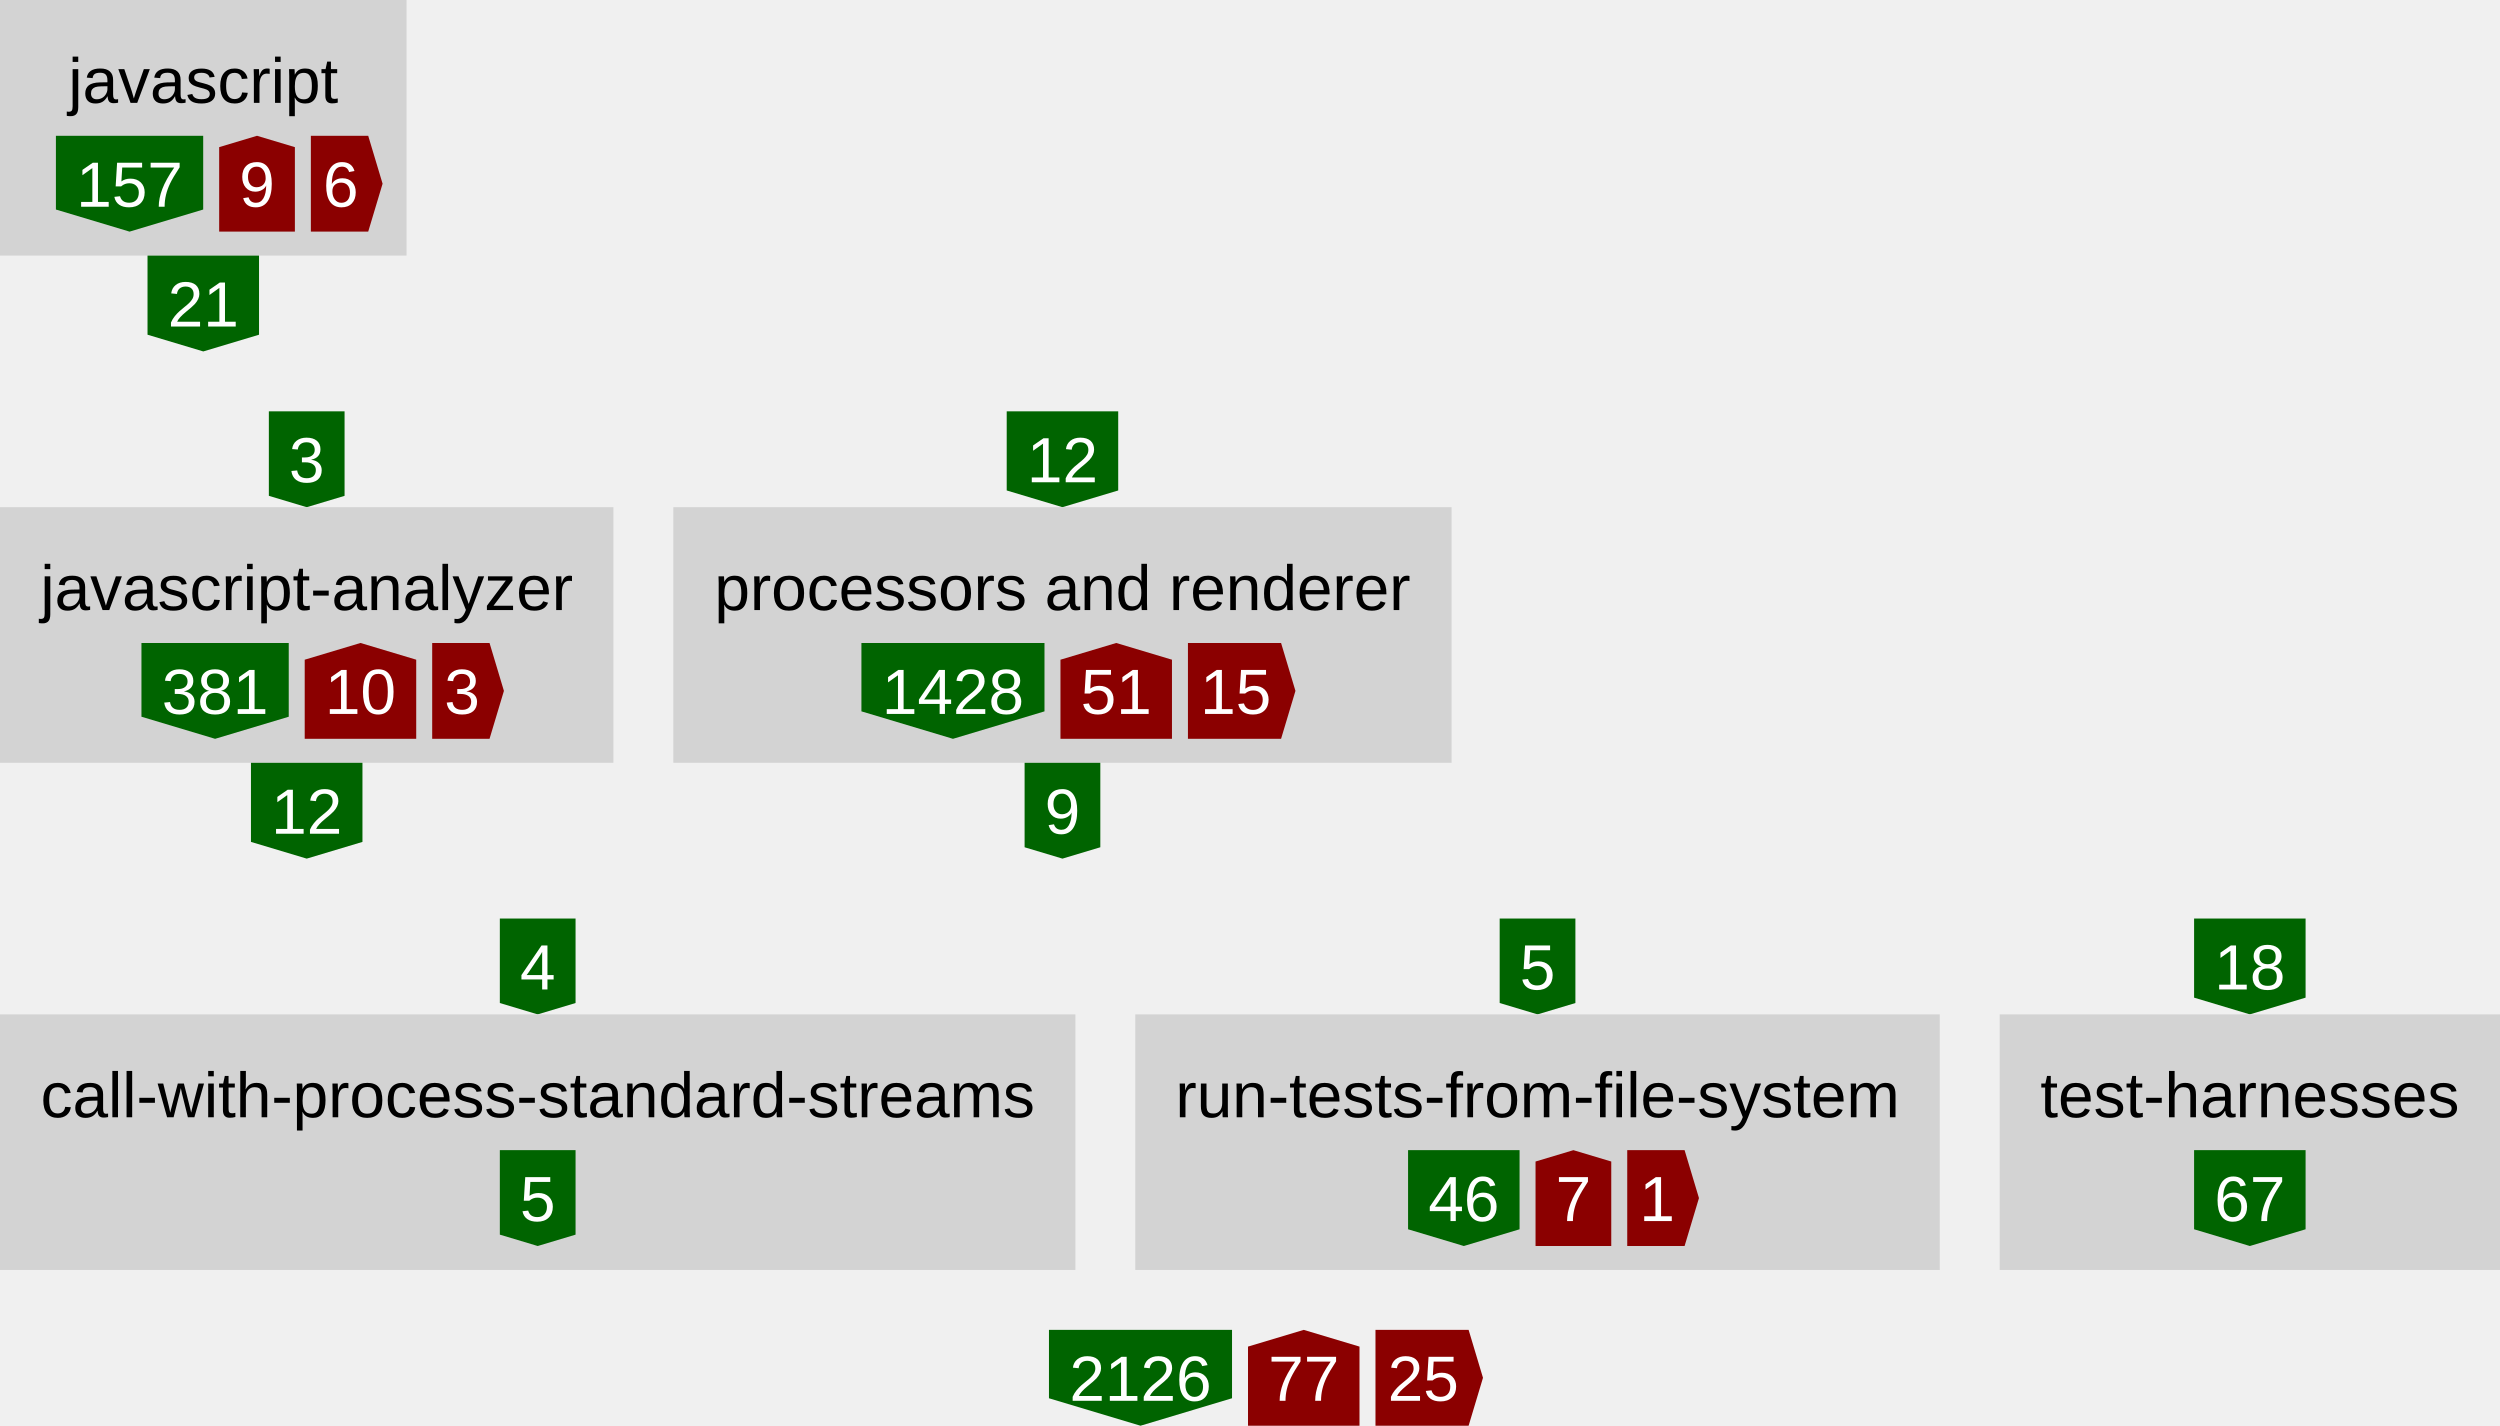
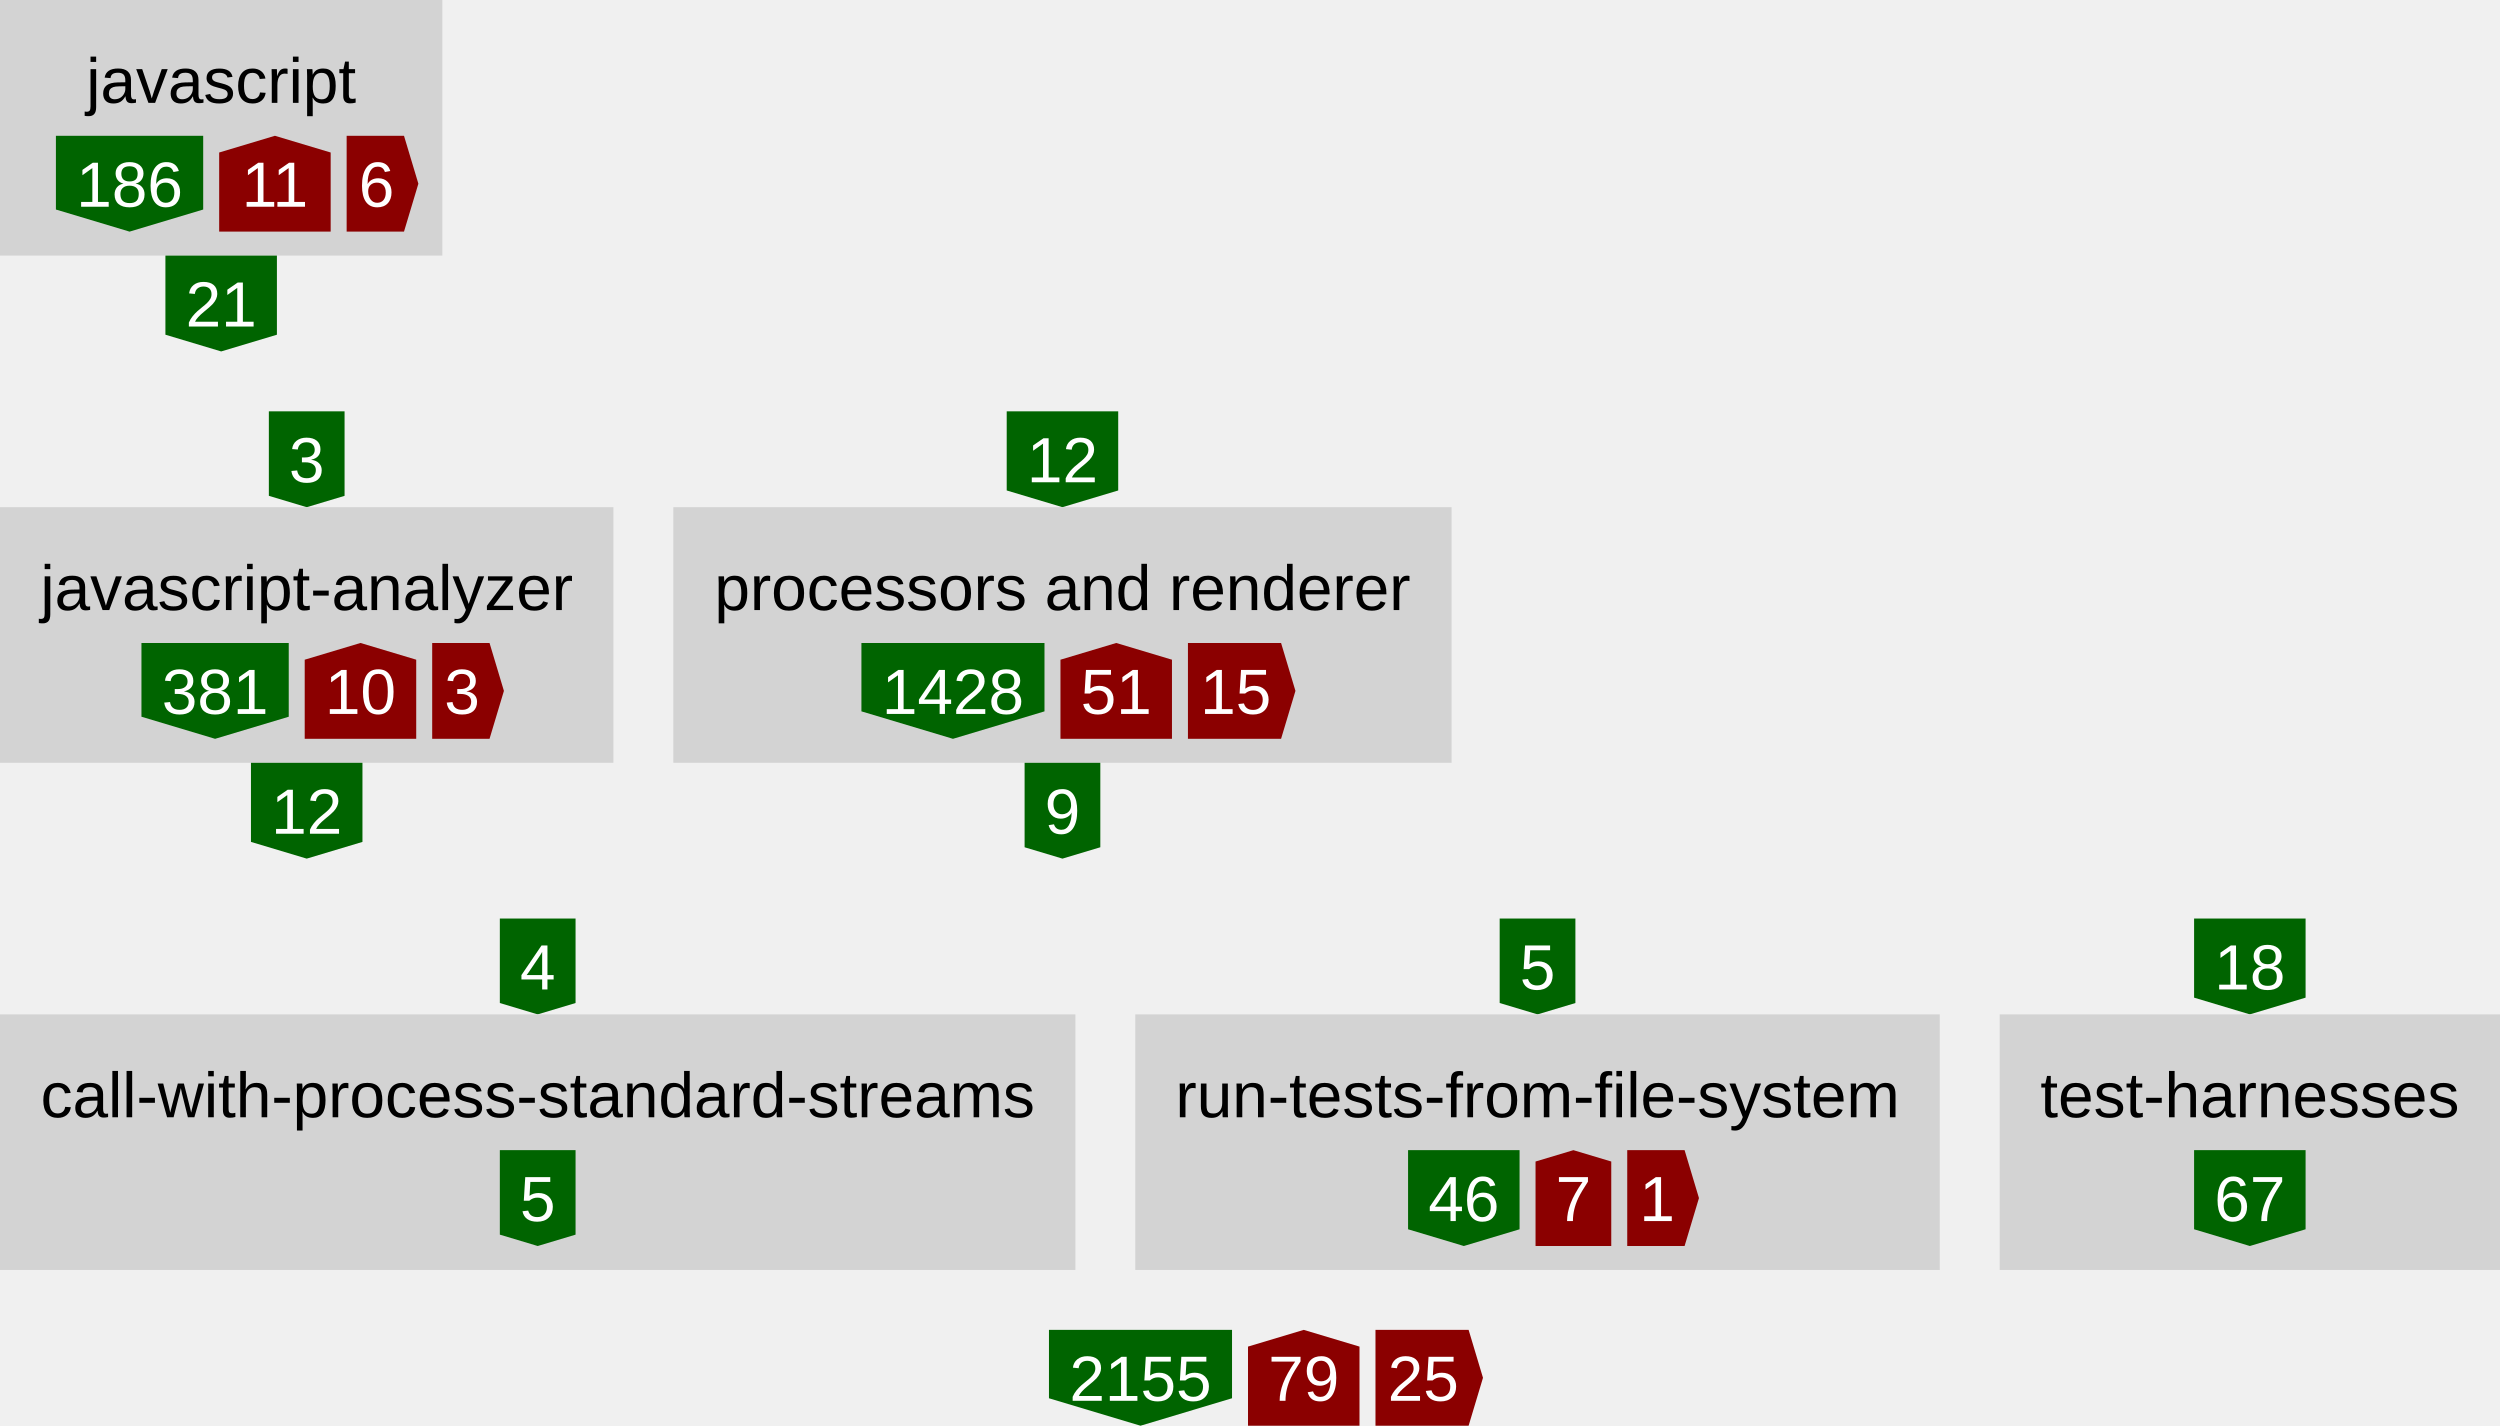
<svg xmlns="http://www.w3.org/2000/svg" height="357" width="626">
  <defs>
    <style type="text/css">text{font-family:arial;font-size:16px}g.anonymous&gt;text{font-style:italic}g.parent&gt;rect{fill:none;stroke:gray}g.item&gt;rect{fill:lightgray}g.item&gt;text{text-anchor:middle}g.dependency&gt;text{fill:white;text-anchor:middle}</style>
  </defs>
  <symbol id="down-arrow" preserveAspectRatio="xMidYMax slice" viewBox="0,0,1,1">
    <polygon fill="darkgreen" points="0,0.85 0,0 1,0 1,0.85 0.5,1" />
  </symbol>
  <symbol id="right-arrow" preserveAspectRatio="xMaxYMid slice" viewBox="0,0,1,1">
    <polygon fill="darkred" points="0.85,0 0,0 0,1 0.85,1 1,0.5" />
  </symbol>
  <symbol id="up-arrow" preserveAspectRatio="xMidYMin slice" viewBox="0,0,1,1">
    <polygon fill="darkred" points="0,0.15 0,1 1,1 1,0.15 0.5,0" />
  </symbol>
  <g class="item">
-     <rect height="64" width="101.8" />
-     <text x="50.9" y="25.76">javascript</text>
+     <rect height="64" width="110.76" />
+     <text x="55.38" y="25.76">javascript</text>
    <g class="dependency">
      <use href="#down-arrow" height="24" width="36.88" x="14" y="34" />
-       <text x="32.44" y="51.76">157</text>
+       <text x="32.44" y="51.76">186</text>
    </g>
    <g class="dependency">
-       <use href="#up-arrow" height="24" width="18.96" x="54.88" y="34" />
-       <text x="64.36" y="51.76">9</text>
+       <use href="#up-arrow" height="24" width="27.92" x="54.88" y="34" />
+       <text x="68.84" y="51.76">11</text>
    </g>
    <g class="dependency">
-       <use href="#right-arrow" height="24" width="17.96" x="77.84" y="34" />
-       <text x="85.32" y="51.76">6</text>
+       <use href="#right-arrow" height="24" width="17.96" x="86.8" y="34" />
+       <text x="94.28" y="51.76">6</text>
    </g>
  </g>
  <g class="dependency">
-     <use href="#down-arrow" height="24" width="27.92" x="36.94" y="64" />
-     <text x="50.9" y="81.76">21</text>
+     <use href="#down-arrow" height="24" width="27.92" x="41.42" y="64" />
+     <text x="55.38" y="81.76">21</text>
  </g>
  <g class="dependency">
    <use href="#down-arrow" height="24" width="18.96" x="67.32" y="103" />
    <text x="76.8" y="120.76">3</text>
  </g>
  <g class="item">
    <rect height="64" width="153.6" y="127" />
    <text x="76.8" y="152.76">javascript-analyzer</text>
    <g class="dependency">
      <use href="#down-arrow" height="24" width="36.88" x="35.42" y="161" />
      <text x="53.86" y="178.76">381</text>
    </g>
    <g class="dependency">
      <use href="#up-arrow" height="24" width="27.92" x="76.3" y="161" />
      <text x="90.26" y="178.76">10</text>
    </g>
    <g class="dependency">
      <use href="#right-arrow" height="24" width="17.96" x="108.22" y="161" />
      <text x="115.7" y="178.76">3</text>
    </g>
  </g>
  <g class="dependency">
    <use href="#down-arrow" height="24" width="27.92" x="62.84" y="191" />
    <text x="76.8" y="208.76">12</text>
  </g>
  <g class="dependency">
    <use href="#down-arrow" height="24" width="27.92" x="252.08" y="103" />
    <text x="266.04" y="120.76">12</text>
  </g>
  <g class="item">
    <rect height="64" width="194.88" x="168.6" y="127" />
    <text x="266.04" y="152.76">processors and renderer</text>
    <g class="dependency">
      <use href="#down-arrow" height="24" width="45.84" x="215.7" y="161" />
      <text x="238.62" y="178.76">1428</text>
    </g>
    <g class="dependency">
      <use href="#up-arrow" height="24" width="27.92" x="265.54" y="161" />
      <text x="279.5" y="178.76">51</text>
    </g>
    <g class="dependency">
      <use href="#right-arrow" height="24" width="26.92" x="297.46" y="161" />
      <text x="309.42" y="178.76">15</text>
    </g>
  </g>
  <g class="dependency">
    <use href="#down-arrow" height="24" width="18.96" x="256.56" y="191" />
    <text x="266.04" y="208.76">9</text>
  </g>
  <g class="dependency">
    <use href="#down-arrow" height="24" width="18.96" x="125.16" y="230" />
    <text x="134.64" y="247.76">4</text>
  </g>
  <g class="item">
    <rect height="64" width="269.28" y="254" />
    <text x="134.64" y="279.76">call-with-process-standard-streams</text>
    <g class="dependency">
      <use href="#down-arrow" height="24" width="18.96" x="125.16" y="288" />
      <text x="134.64" y="305.76">5</text>
    </g>
  </g>
  <g class="dependency">
    <use href="#down-arrow" height="24" width="18.96" x="375.52" y="230" />
    <text x="385" y="247.76">5</text>
  </g>
  <g class="item">
    <rect height="64" width="201.44" x="284.28" y="254" />
    <text x="385" y="279.76">run-tests-from-file-system</text>
    <g class="dependency">
      <use href="#down-arrow" height="24" width="27.92" x="352.58" y="288" />
      <text x="366.54" y="305.76">46</text>
    </g>
    <g class="dependency">
      <use href="#up-arrow" height="24" width="18.96" x="384.5" y="288" />
      <text x="393.98" y="305.76">7</text>
    </g>
    <g class="dependency">
      <use href="#right-arrow" height="24" width="17.96" x="407.46" y="288" />
      <text x="414.94" y="305.76">1</text>
    </g>
  </g>
  <g class="dependency">
    <use href="#down-arrow" height="24" width="27.92" x="549.4" y="230" />
    <text x="563.36" y="247.76">18</text>
  </g>
  <g class="item">
    <rect height="64" width="125.28" x="500.72" y="254" />
    <text x="563.36" y="279.76">test-harnesses</text>
    <g class="dependency">
      <use href="#down-arrow" height="24" width="27.92" x="549.4" y="288" />
      <text x="563.36" y="305.76">67</text>
    </g>
  </g>
  <g class="dependency">
    <use href="#down-arrow" height="24" width="45.84" x="262.66" y="333" />
-     <text x="285.58" y="350.76">2126</text>
+     <text x="285.58" y="350.76">2155</text>
  </g>
  <g class="dependency">
    <use href="#up-arrow" height="24" width="27.92" x="312.5" y="333" />
-     <text x="326.46" y="350.76">77</text>
+     <text x="326.46" y="350.76">79</text>
  </g>
  <g class="dependency">
    <use href="#right-arrow" height="24" width="26.92" x="344.42" y="333" />
    <text x="356.38" y="350.76">25</text>
  </g>
</svg>
